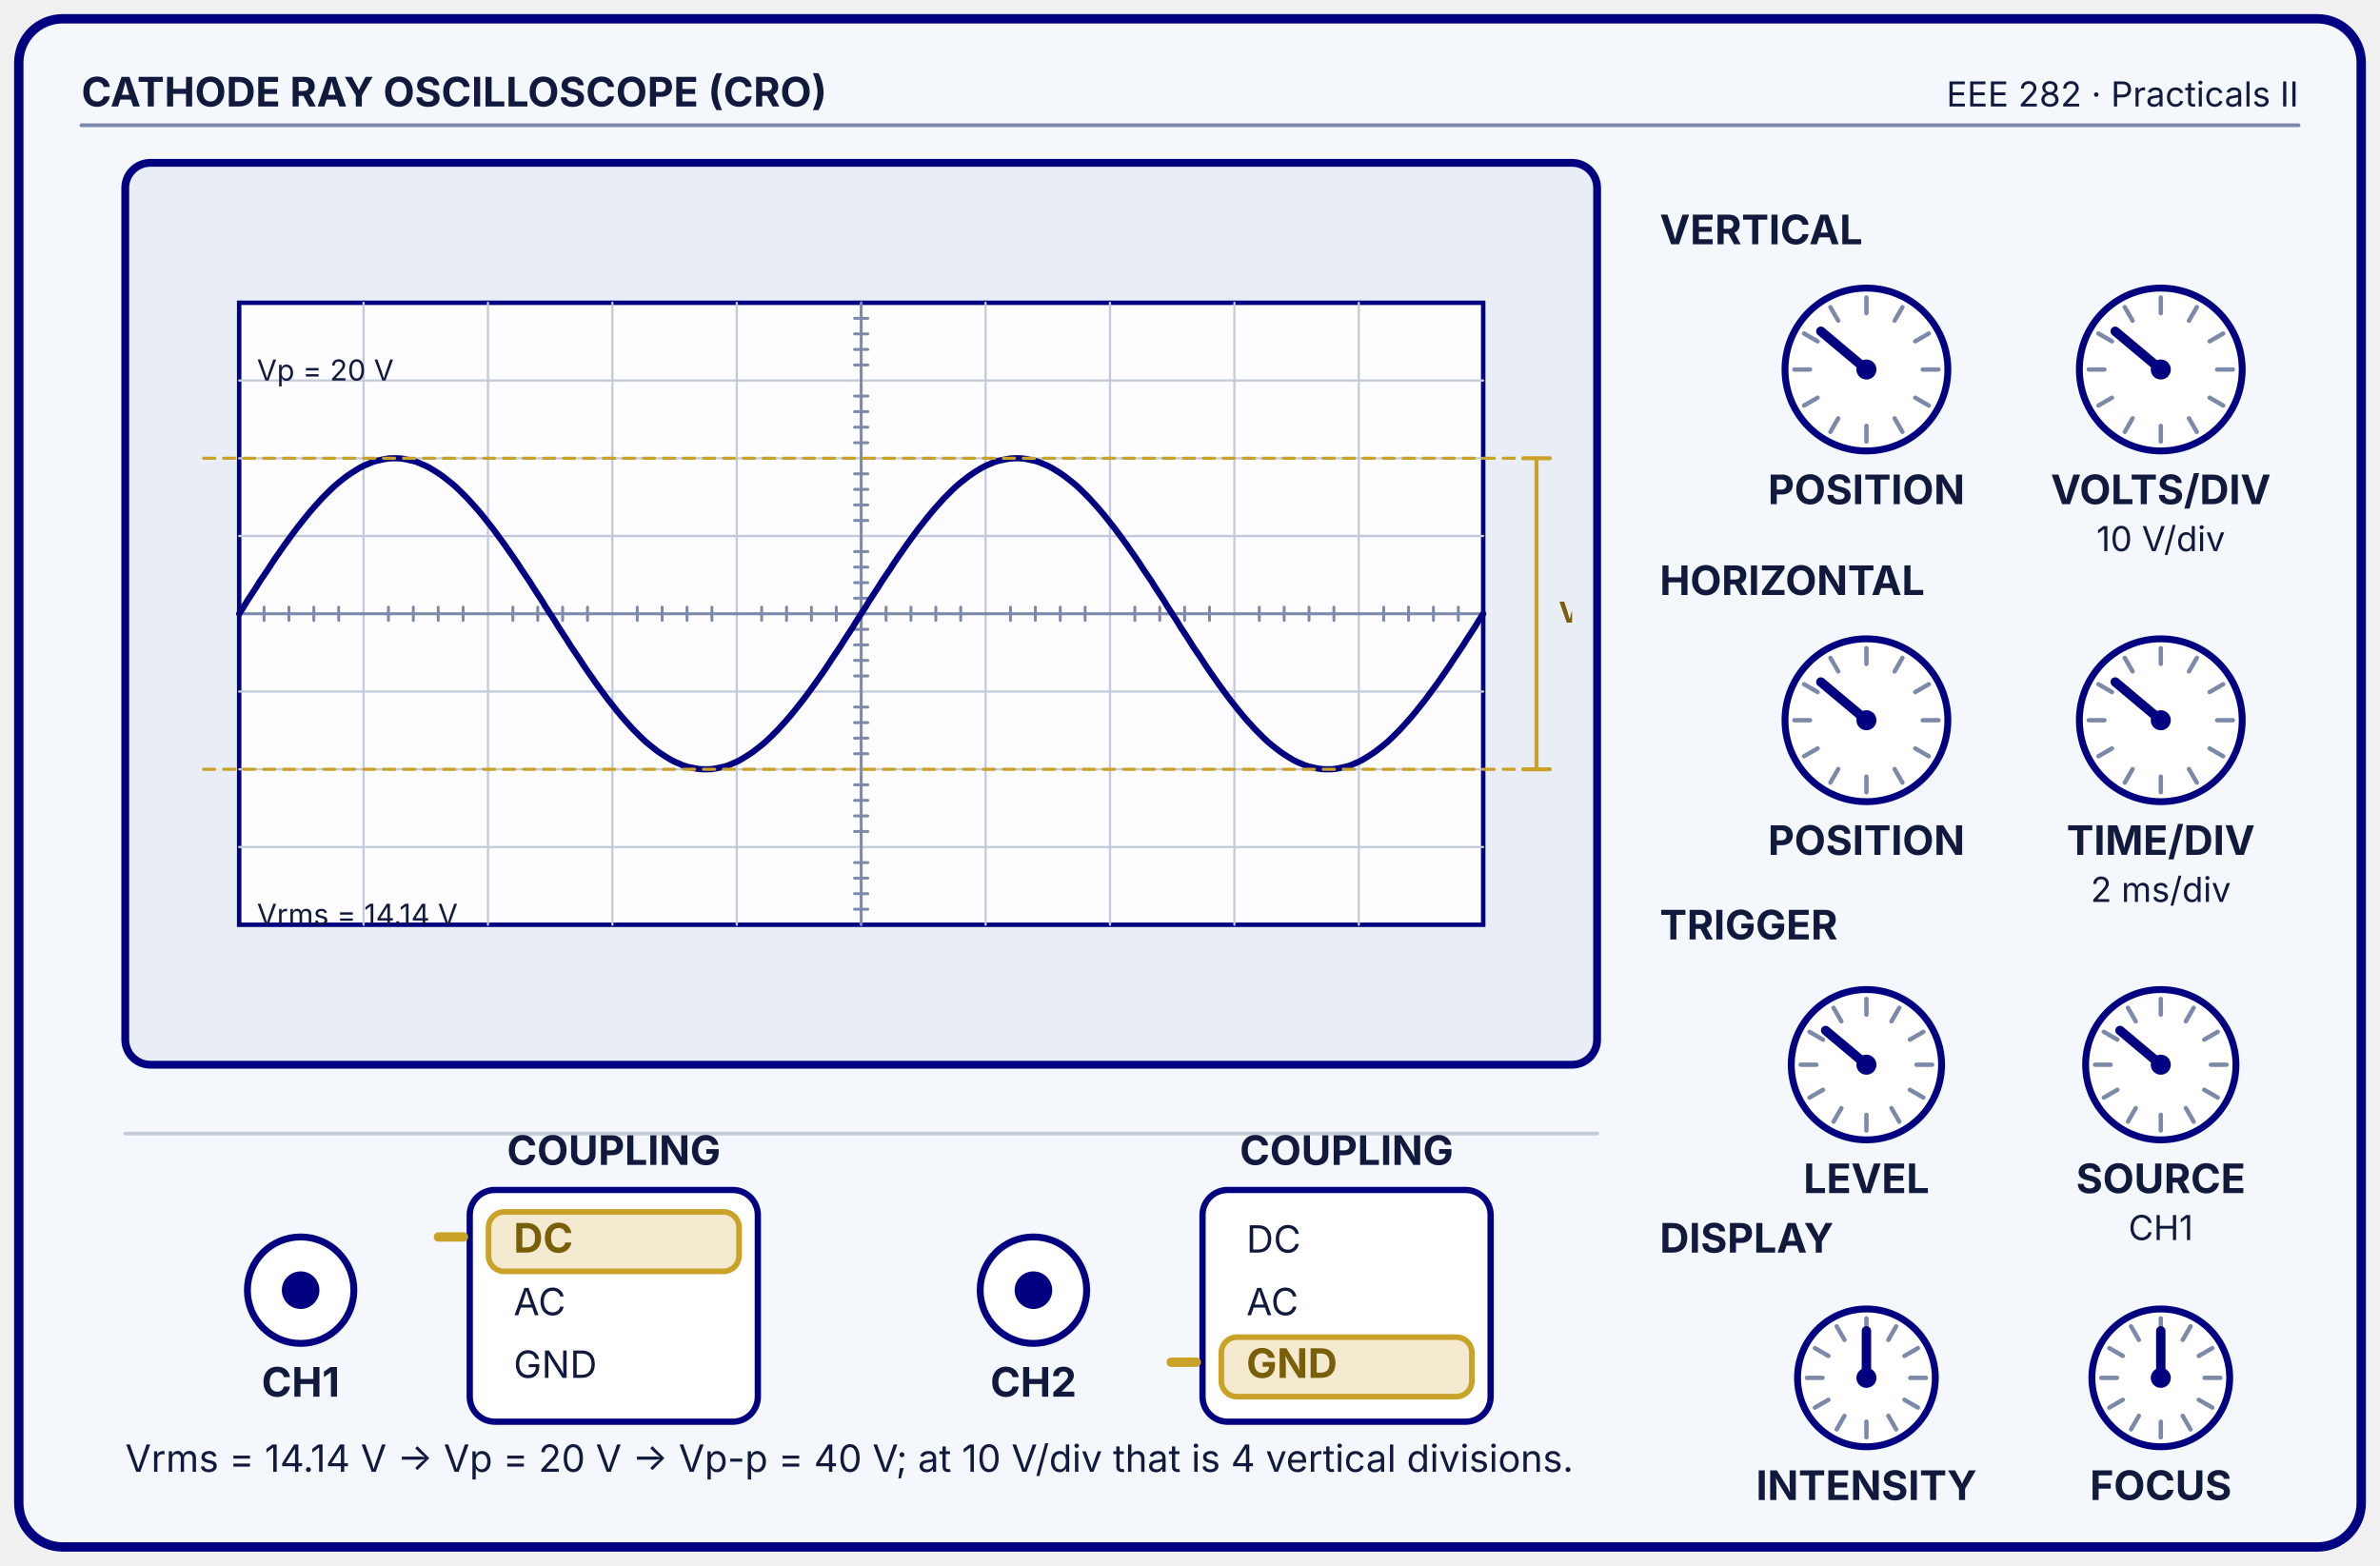
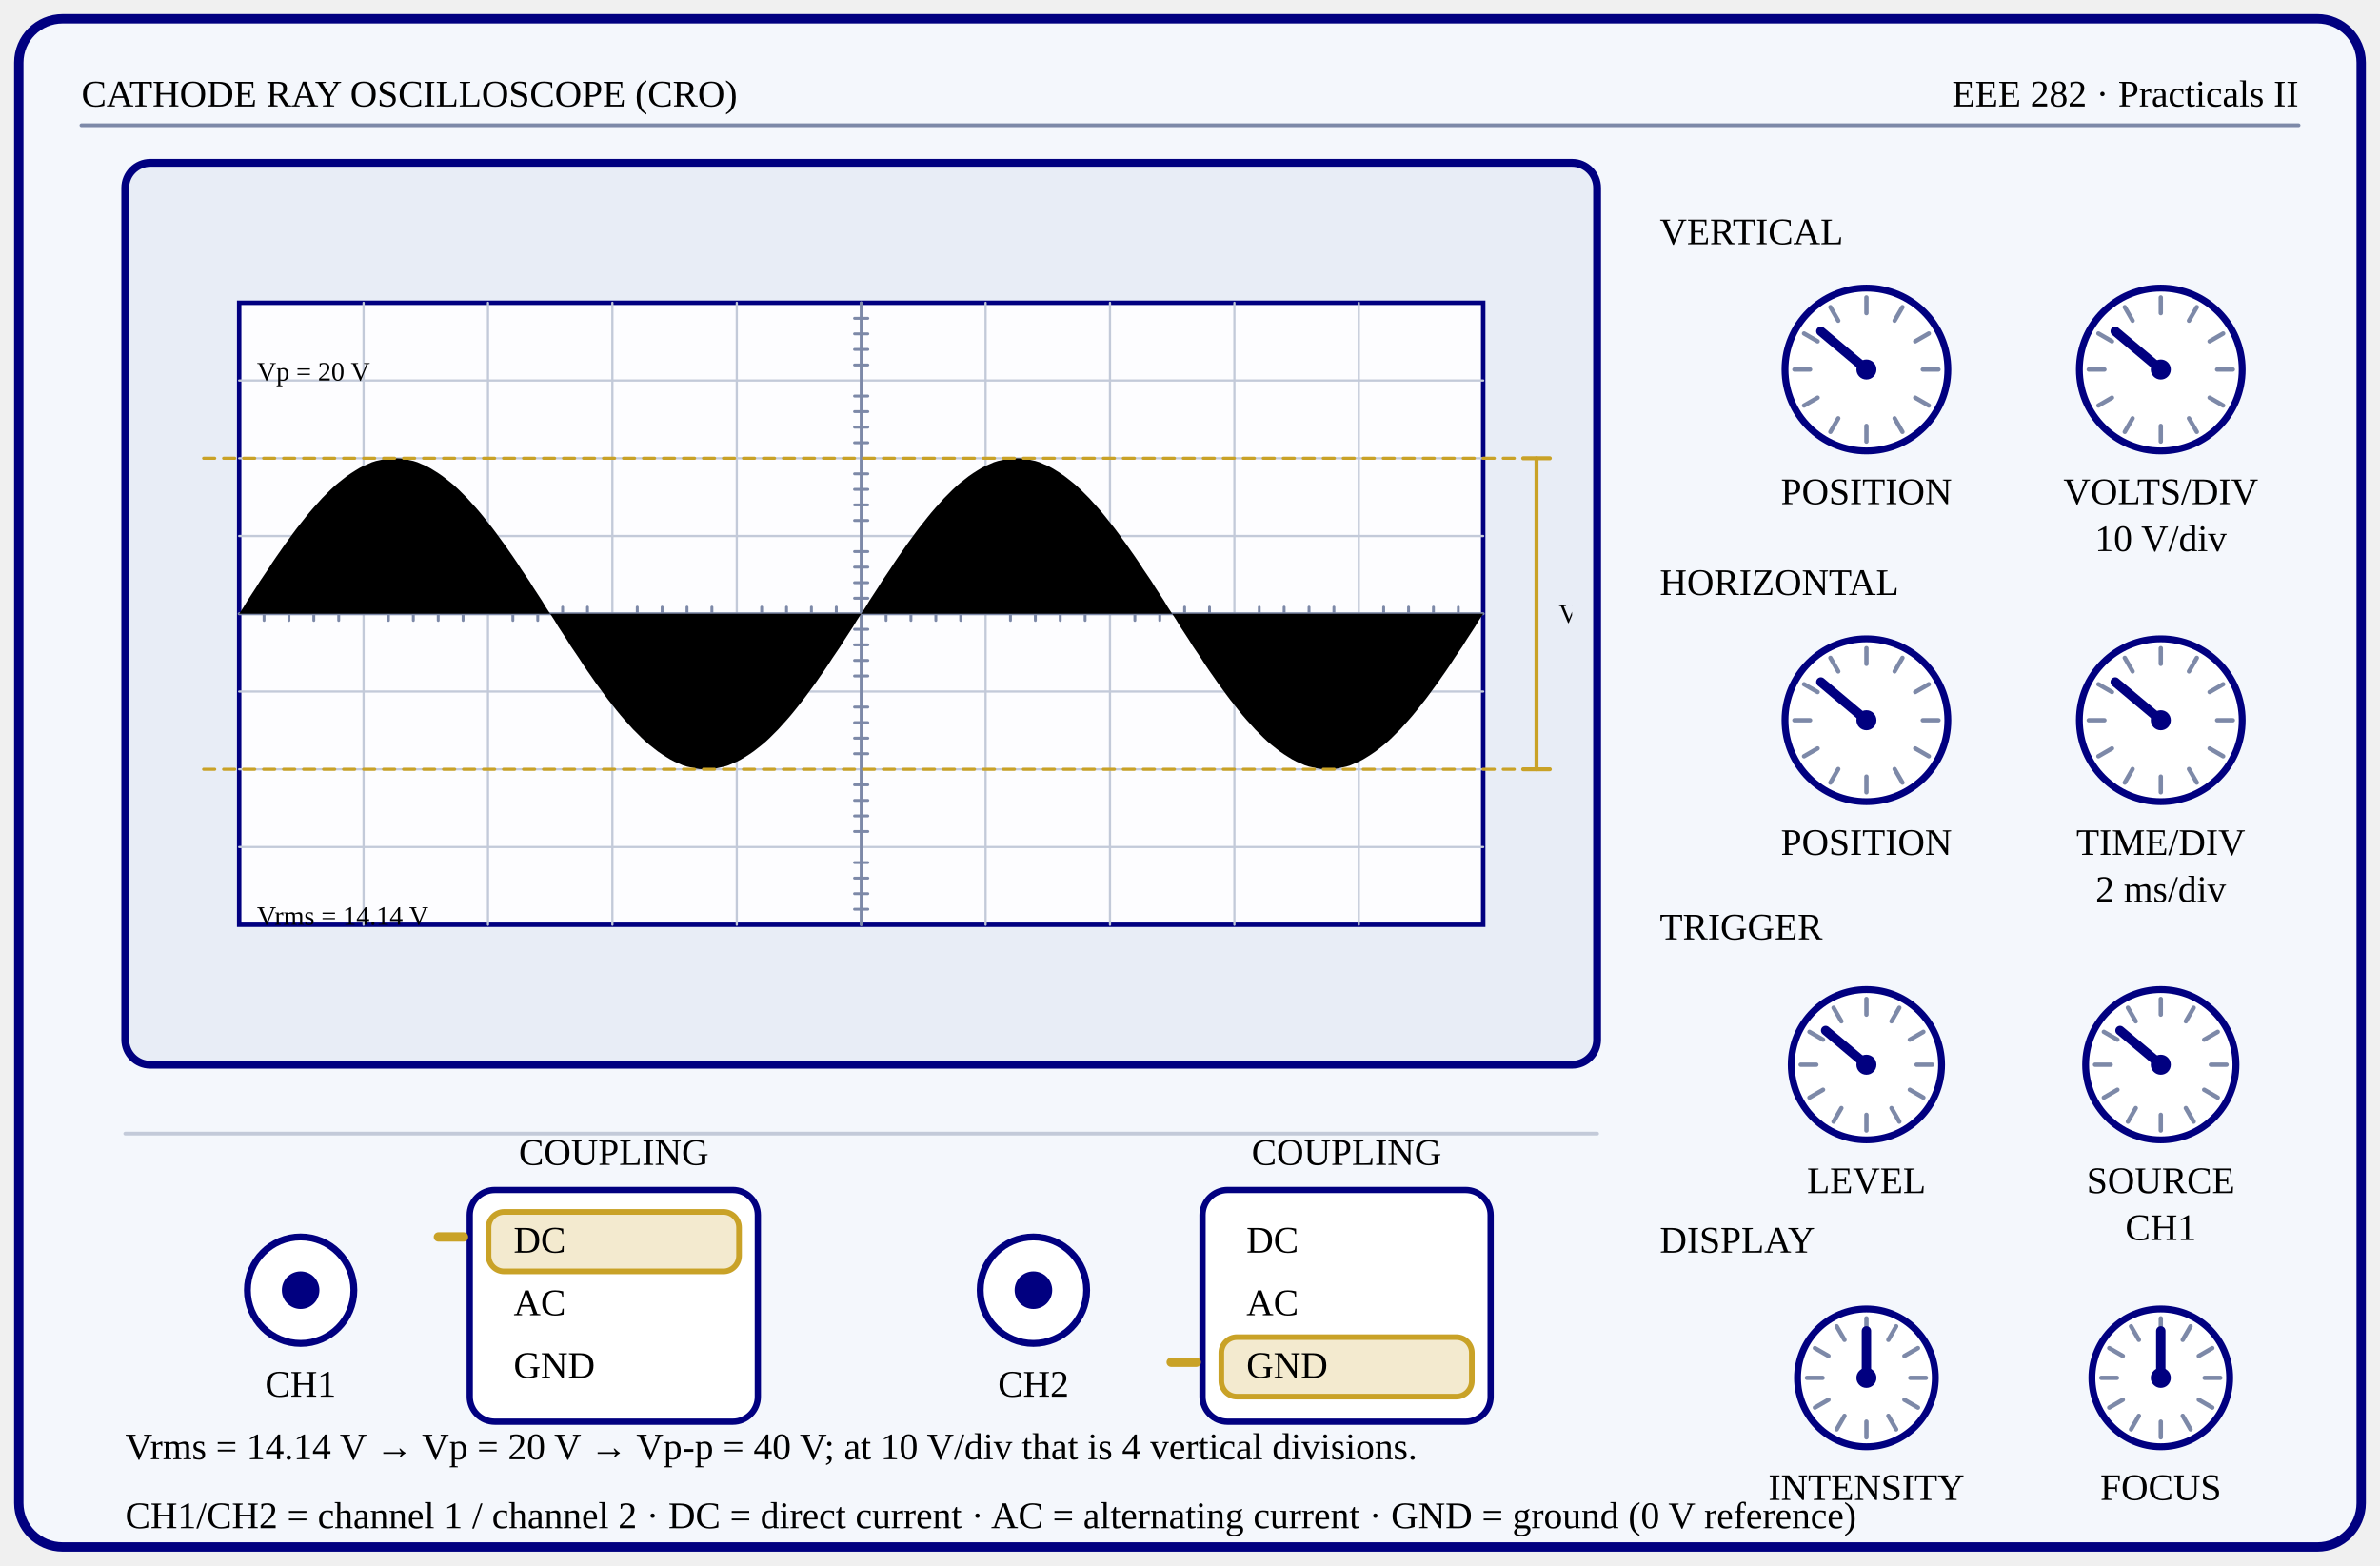
- <svg xmlns="http://www.w3.org/2000/svg" class="diagram-svg" width="760" height="500" viewBox="0 0 760 500" preserveAspectRatio="xMidYMid meet" role="img" aria-label="Full CRO: 14.14 Vrms gives a 4-division peak-to-peak trace at 10 V/div">
-   <style>
-  text{font-family:Inter,Arial,Helvetica,sans-serif;fill:#111a3d}
-  .gl{stroke:#c3cad9;stroke-width:1}.ax{stroke:#7d89a8;stroke-width:1.3}
-  .ac{fill:none;stroke:#B08A1B;stroke-width:2.2}
-  .t11{font-size:11px}.t12{font-size:12px}.t13{font-size:13px}.t15{font-size:15px}
-  .tb{font-size:13px;font-weight:700}.tg{font-size:13px;font-weight:700;fill:#7a5f0a}
-  .l{fill:none;stroke:#010080;stroke-width:2.4;stroke-linecap:round;stroke-linejoin:round}
-  .w{fill:none;stroke:#010080;stroke-width:2.8;stroke-linejoin:round;stroke-linecap:round}
-  .w2{fill:none;stroke:#a52a2a;stroke-width:2.6;stroke-linejoin:round;stroke-linecap:round}
-  .dm{fill:none;stroke:#010080;stroke-width:1.5;stroke-dasharray:5 4}
-  .dg{fill:none;stroke:#1e7a45;stroke-width:1.5;stroke-dasharray:6 4}
- </style>
+ <svg xmlns="http://www.w3.org/2000/svg" class="diagram-svg" viewBox="0 0 760 500" preserveAspectRatio="xMidYMid meet" role="img">
  <rect x="6" y="6" width="748" height="488" rx="14" fill="#f4f7fc" stroke="#010080" stroke-width="3" />
  <text class="tb" x="26" y="34">CATHODE RAY OSCILLOSCOPE (CRO)</text>
  <text class="t11" x="734" y="34" text-anchor="end">EEE 282 · Practicals II</text>
  <line x1="26" y1="40" x2="734" y2="40" stroke="#7d89a8" stroke-width="1.2" stroke-linecap="round" />
  <rect x="40" y="52" width="470" height="288" rx="8" fill="#e8edf6" stroke="#010080" stroke-width="2.5" />
  <svg x="48" y="60" width="454" height="272" viewBox="0 0 640 320" preserveAspectRatio="xMidYMid meet">
    <rect x="40" y="20" width="560" height="280" fill="#fdfdff" stroke="#010080" stroke-width="2" />
    <line x1="96" y1="20" x2="96" y2="300" stroke="#c3cad9" stroke-width="1" stroke-linecap="round" />
    <line x1="152" y1="20" x2="152" y2="300" stroke="#c3cad9" stroke-width="1" stroke-linecap="round" />
    <line x1="208" y1="20" x2="208" y2="300" stroke="#c3cad9" stroke-width="1" stroke-linecap="round" />
    <line x1="264" y1="20" x2="264" y2="300" stroke="#c3cad9" stroke-width="1" stroke-linecap="round" />
    <line x1="320" y1="20" x2="320" y2="300" stroke="#c3cad9" stroke-width="1" stroke-linecap="round" />
    <line x1="376" y1="20" x2="376" y2="300" stroke="#c3cad9" stroke-width="1" stroke-linecap="round" />
    <line x1="432" y1="20" x2="432" y2="300" stroke="#c3cad9" stroke-width="1" stroke-linecap="round" />
    <line x1="488" y1="20" x2="488" y2="300" stroke="#c3cad9" stroke-width="1" stroke-linecap="round" />
    <line x1="544" y1="20" x2="544" y2="300" stroke="#c3cad9" stroke-width="1" stroke-linecap="round" />
    <line x1="40" y1="55" x2="600" y2="55" stroke="#c3cad9" stroke-width="1" stroke-linecap="round" />
    <line x1="40" y1="90" x2="600" y2="90" stroke="#c3cad9" stroke-width="1" stroke-linecap="round" />
    <line x1="40" y1="125" x2="600" y2="125" stroke="#c3cad9" stroke-width="1" stroke-linecap="round" />
    <line x1="40" y1="160" x2="600" y2="160" stroke="#c3cad9" stroke-width="1" stroke-linecap="round" />
    <line x1="40" y1="195" x2="600" y2="195" stroke="#c3cad9" stroke-width="1" stroke-linecap="round" />
    <line x1="40" y1="230" x2="600" y2="230" stroke="#c3cad9" stroke-width="1" stroke-linecap="round" />
    <line x1="40" y1="265" x2="600" y2="265" stroke="#c3cad9" stroke-width="1" stroke-linecap="round" />
    <line x1="40" y1="160" x2="600" y2="160" stroke="#7d89a8" stroke-width="1.3" stroke-linecap="round" />
    <line x1="320" y1="20" x2="320" y2="300" stroke="#7d89a8" stroke-width="1.3" stroke-linecap="round" />
    <line x1="51.2" y1="157" x2="51.2" y2="163" stroke="#7d89a8" stroke-width="1.3" stroke-linecap="round" />
    <line x1="62.4" y1="157" x2="62.4" y2="163" stroke="#7d89a8" stroke-width="1.3" stroke-linecap="round" />
    <line x1="73.6" y1="157" x2="73.6" y2="163" stroke="#7d89a8" stroke-width="1.3" stroke-linecap="round" />
    <line x1="84.8" y1="157" x2="84.8" y2="163" stroke="#7d89a8" stroke-width="1.3" stroke-linecap="round" />
    <line x1="107.2" y1="157" x2="107.2" y2="163" stroke="#7d89a8" stroke-width="1.3" stroke-linecap="round" />
    <line x1="118.4" y1="157" x2="118.4" y2="163" stroke="#7d89a8" stroke-width="1.3" stroke-linecap="round" />
    <line x1="129.6" y1="157" x2="129.6" y2="163" stroke="#7d89a8" stroke-width="1.3" stroke-linecap="round" />
    <line x1="140.8" y1="157" x2="140.8" y2="163" stroke="#7d89a8" stroke-width="1.3" stroke-linecap="round" />
    <line x1="163.2" y1="157" x2="163.2" y2="163" stroke="#7d89a8" stroke-width="1.3" stroke-linecap="round" />
    <line x1="174.4" y1="157" x2="174.4" y2="163" stroke="#7d89a8" stroke-width="1.3" stroke-linecap="round" />
    <line x1="185.6" y1="157" x2="185.6" y2="163" stroke="#7d89a8" stroke-width="1.3" stroke-linecap="round" />
    <line x1="196.8" y1="157" x2="196.8" y2="163" stroke="#7d89a8" stroke-width="1.3" stroke-linecap="round" />
    <line x1="219.2" y1="157" x2="219.2" y2="163" stroke="#7d89a8" stroke-width="1.3" stroke-linecap="round" />
    <line x1="230.4" y1="157" x2="230.4" y2="163" stroke="#7d89a8" stroke-width="1.3" stroke-linecap="round" />
    <line x1="241.6" y1="157" x2="241.6" y2="163" stroke="#7d89a8" stroke-width="1.3" stroke-linecap="round" />
    <line x1="252.8" y1="157" x2="252.8" y2="163" stroke="#7d89a8" stroke-width="1.3" stroke-linecap="round" />
    <line x1="275.2" y1="157" x2="275.2" y2="163" stroke="#7d89a8" stroke-width="1.3" stroke-linecap="round" />
    <line x1="286.4" y1="157" x2="286.4" y2="163" stroke="#7d89a8" stroke-width="1.3" stroke-linecap="round" />
    <line x1="297.6" y1="157" x2="297.6" y2="163" stroke="#7d89a8" stroke-width="1.3" stroke-linecap="round" />
    <line x1="308.8" y1="157" x2="308.8" y2="163" stroke="#7d89a8" stroke-width="1.3" stroke-linecap="round" />
    <line x1="331.2" y1="157" x2="331.2" y2="163" stroke="#7d89a8" stroke-width="1.3" stroke-linecap="round" />
    <line x1="342.4" y1="157" x2="342.4" y2="163" stroke="#7d89a8" stroke-width="1.3" stroke-linecap="round" />
    <line x1="353.6" y1="157" x2="353.6" y2="163" stroke="#7d89a8" stroke-width="1.3" stroke-linecap="round" />
    <line x1="364.8" y1="157" x2="364.8" y2="163" stroke="#7d89a8" stroke-width="1.3" stroke-linecap="round" />
    <line x1="387.2" y1="157" x2="387.2" y2="163" stroke="#7d89a8" stroke-width="1.3" stroke-linecap="round" />
    <line x1="398.4" y1="157" x2="398.4" y2="163" stroke="#7d89a8" stroke-width="1.3" stroke-linecap="round" />
    <line x1="409.6" y1="157" x2="409.6" y2="163" stroke="#7d89a8" stroke-width="1.3" stroke-linecap="round" />
    <line x1="420.8" y1="157" x2="420.8" y2="163" stroke="#7d89a8" stroke-width="1.3" stroke-linecap="round" />
    <line x1="443.2" y1="157" x2="443.2" y2="163" stroke="#7d89a8" stroke-width="1.3" stroke-linecap="round" />
    <line x1="454.4" y1="157" x2="454.4" y2="163" stroke="#7d89a8" stroke-width="1.3" stroke-linecap="round" />
    <line x1="465.6" y1="157" x2="465.6" y2="163" stroke="#7d89a8" stroke-width="1.3" stroke-linecap="round" />
    <line x1="476.8" y1="157" x2="476.8" y2="163" stroke="#7d89a8" stroke-width="1.3" stroke-linecap="round" />
    <line x1="499.2" y1="157" x2="499.2" y2="163" stroke="#7d89a8" stroke-width="1.3" stroke-linecap="round" />
    <line x1="510.4" y1="157" x2="510.4" y2="163" stroke="#7d89a8" stroke-width="1.3" stroke-linecap="round" />
    <line x1="521.6" y1="157" x2="521.6" y2="163" stroke="#7d89a8" stroke-width="1.3" stroke-linecap="round" />
    <line x1="532.8" y1="157" x2="532.8" y2="163" stroke="#7d89a8" stroke-width="1.3" stroke-linecap="round" />
    <line x1="555.2" y1="157" x2="555.2" y2="163" stroke="#7d89a8" stroke-width="1.3" stroke-linecap="round" />
    <line x1="566.4" y1="157" x2="566.4" y2="163" stroke="#7d89a8" stroke-width="1.3" stroke-linecap="round" />
    <line x1="577.6" y1="157" x2="577.6" y2="163" stroke="#7d89a8" stroke-width="1.3" stroke-linecap="round" />
    <line x1="588.8" y1="157" x2="588.8" y2="163" stroke="#7d89a8" stroke-width="1.3" stroke-linecap="round" />
    <line x1="317" y1="27" x2="323" y2="27" stroke="#7d89a8" stroke-width="1.3" stroke-linecap="round" />
    <line x1="317" y1="34" x2="323" y2="34" stroke="#7d89a8" stroke-width="1.3" stroke-linecap="round" />
    <line x1="317" y1="41" x2="323" y2="41" stroke="#7d89a8" stroke-width="1.3" stroke-linecap="round" />
    <line x1="317" y1="48" x2="323" y2="48" stroke="#7d89a8" stroke-width="1.3" stroke-linecap="round" />
    <line x1="317" y1="62" x2="323" y2="62" stroke="#7d89a8" stroke-width="1.3" stroke-linecap="round" />
    <line x1="317" y1="69" x2="323" y2="69" stroke="#7d89a8" stroke-width="1.3" stroke-linecap="round" />
    <line x1="317" y1="76" x2="323" y2="76" stroke="#7d89a8" stroke-width="1.3" stroke-linecap="round" />
    <line x1="317" y1="83" x2="323" y2="83" stroke="#7d89a8" stroke-width="1.3" stroke-linecap="round" />
    <line x1="317" y1="97" x2="323" y2="97" stroke="#7d89a8" stroke-width="1.3" stroke-linecap="round" />
    <line x1="317" y1="104" x2="323" y2="104" stroke="#7d89a8" stroke-width="1.3" stroke-linecap="round" />
    <line x1="317" y1="111" x2="323" y2="111" stroke="#7d89a8" stroke-width="1.3" stroke-linecap="round" />
    <line x1="317" y1="118" x2="323" y2="118" stroke="#7d89a8" stroke-width="1.3" stroke-linecap="round" />
    <line x1="317" y1="132" x2="323" y2="132" stroke="#7d89a8" stroke-width="1.3" stroke-linecap="round" />
    <line x1="317" y1="139" x2="323" y2="139" stroke="#7d89a8" stroke-width="1.3" stroke-linecap="round" />
    <line x1="317" y1="146" x2="323" y2="146" stroke="#7d89a8" stroke-width="1.3" stroke-linecap="round" />
    <line x1="317" y1="153" x2="323" y2="153" stroke="#7d89a8" stroke-width="1.3" stroke-linecap="round" />
    <line x1="317" y1="167" x2="323" y2="167" stroke="#7d89a8" stroke-width="1.3" stroke-linecap="round" />
    <line x1="317" y1="174" x2="323" y2="174" stroke="#7d89a8" stroke-width="1.3" stroke-linecap="round" />
    <line x1="317" y1="181" x2="323" y2="181" stroke="#7d89a8" stroke-width="1.3" stroke-linecap="round" />
    <line x1="317" y1="188" x2="323" y2="188" stroke="#7d89a8" stroke-width="1.3" stroke-linecap="round" />
    <line x1="317" y1="202" x2="323" y2="202" stroke="#7d89a8" stroke-width="1.3" stroke-linecap="round" />
    <line x1="317" y1="209" x2="323" y2="209" stroke="#7d89a8" stroke-width="1.3" stroke-linecap="round" />
    <line x1="317" y1="216" x2="323" y2="216" stroke="#7d89a8" stroke-width="1.3" stroke-linecap="round" />
    <line x1="317" y1="223" x2="323" y2="223" stroke="#7d89a8" stroke-width="1.3" stroke-linecap="round" />
    <line x1="317" y1="237" x2="323" y2="237" stroke="#7d89a8" stroke-width="1.3" stroke-linecap="round" />
    <line x1="317" y1="244" x2="323" y2="244" stroke="#7d89a8" stroke-width="1.3" stroke-linecap="round" />
    <line x1="317" y1="251" x2="323" y2="251" stroke="#7d89a8" stroke-width="1.3" stroke-linecap="round" />
    <line x1="317" y1="258" x2="323" y2="258" stroke="#7d89a8" stroke-width="1.3" stroke-linecap="round" />
    <line x1="317" y1="272" x2="323" y2="272" stroke="#7d89a8" stroke-width="1.3" stroke-linecap="round" />
    <line x1="317" y1="279" x2="323" y2="279" stroke="#7d89a8" stroke-width="1.3" stroke-linecap="round" />
    <line x1="317" y1="286" x2="323" y2="286" stroke="#7d89a8" stroke-width="1.3" stroke-linecap="round" />
    <line x1="317" y1="293" x2="323" y2="293" stroke="#7d89a8" stroke-width="1.3" stroke-linecap="round" />
    <path class="w" d="M40.0 160.0 L41.9 157.1 L43.7 154.1 L45.6 151.2 L47.5 148.3 L49.3 145.4 L51.2 142.6 L53.1 139.8 L54.9 137.0 L56.8 134.2 L58.7 131.5 L60.5 128.9 L62.4 126.3 L64.3 123.7 L66.1 121.3 L68.0 118.9 L69.9 116.5 L71.7 114.3 L73.6 112.1 L75.5 110.0 L77.3 108.0 L79.2 106.1 L81.1 104.2 L82.9 102.5 L84.8 100.9 L86.7 99.4 L88.5 98.0 L90.4 96.7 L92.3 95.5 L94.1 94.4 L96.0 93.4 L97.9 92.6 L99.7 91.8 L101.6 91.2 L103.5 90.8 L105.3 90.4 L107.2 90.1 L109.1 90.0 L110.9 90.0 L112.8 90.1 L114.7 90.4 L116.5 90.8 L118.4 91.2 L120.3 91.8 L122.1 92.6 L124.0 93.4 L125.9 94.4 L127.7 95.5 L129.6 96.7 L131.5 98.0 L133.3 99.4 L135.2 100.9 L137.1 102.5 L138.9 104.2 L140.8 106.1 L142.7 108.0 L144.5 110.0 L146.4 112.1 L148.3 114.3 L150.1 116.5 L152.0 118.9 L153.9 121.3 L155.7 123.7 L157.6 126.3 L159.5 128.9 L161.3 131.5 L163.2 134.2 L165.1 137.0 L166.9 139.8 L168.8 142.6 L170.7 145.4 L172.5 148.3 L174.4 151.2 L176.3 154.1 L178.1 157.1 L180.0 160.0 L181.9 162.9 L183.7 165.9 L185.6 168.8 L187.5 171.7 L189.3 174.6 L191.2 177.4 L193.1 180.2 L194.9 183.0 L196.8 185.8 L198.7 188.5 L200.5 191.1 L202.4 193.7 L204.3 196.3 L206.1 198.7 L208.0 201.1 L209.9 203.5 L211.7 205.7 L213.6 207.9 L215.5 210.0 L217.3 212.0 L219.2 213.9 L221.1 215.8 L222.9 217.5 L224.8 219.1 L226.7 220.6 L228.5 222.0 L230.4 223.3 L232.3 224.5 L234.1 225.6 L236.0 226.6 L237.9 227.4 L239.7 228.2 L241.6 228.8 L243.5 229.2 L245.3 229.6 L247.2 229.9 L249.1 230.0 L250.9 230.0 L252.8 229.9 L254.7 229.6 L256.5 229.2 L258.4 228.8 L260.3 228.2 L262.1 227.4 L264.0 226.6 L265.9 225.6 L267.7 224.5 L269.6 223.3 L271.5 222.0 L273.3 220.6 L275.2 219.1 L277.1 217.5 L278.9 215.8 L280.8 213.9 L282.7 212.0 L284.5 210.0 L286.4 207.9 L288.3 205.7 L290.1 203.5 L292.0 201.1 L293.9 198.7 L295.7 196.3 L297.6 193.7 L299.5 191.1 L301.3 188.5 L303.2 185.8 L305.1 183.0 L306.9 180.2 L308.8 177.4 L310.7 174.6 L312.5 171.7 L314.4 168.8 L316.3 165.9 L318.1 162.9 L320.0 160.0 L321.9 157.1 L323.7 154.1 L325.6 151.2 L327.5 148.3 L329.3 145.4 L331.2 142.6 L333.1 139.8 L334.9 137.0 L336.8 134.2 L338.7 131.5 L340.5 128.9 L342.4 126.3 L344.3 123.7 L346.1 121.3 L348.0 118.9 L349.9 116.5 L351.7 114.3 L353.6 112.1 L355.5 110.0 L357.3 108.0 L359.2 106.1 L361.1 104.2 L362.9 102.5 L364.8 100.9 L366.7 99.4 L368.5 98.0 L370.4 96.7 L372.3 95.5 L374.1 94.4 L376.0 93.4 L377.9 92.6 L379.7 91.8 L381.6 91.2 L383.5 90.8 L385.3 90.4 L387.2 90.1 L389.1 90.0 L390.9 90.0 L392.8 90.1 L394.7 90.4 L396.5 90.8 L398.4 91.2 L400.3 91.8 L402.1 92.6 L404.0 93.4 L405.9 94.4 L407.7 95.5 L409.6 96.7 L411.5 98.0 L413.3 99.4 L415.2 100.9 L417.1 102.5 L418.9 104.2 L420.8 106.1 L422.7 108.0 L424.5 110.0 L426.4 112.1 L428.3 114.3 L430.1 116.5 L432.0 118.9 L433.9 121.3 L435.7 123.7 L437.6 126.3 L439.5 128.9 L441.3 131.5 L443.2 134.2 L445.1 137.0 L446.9 139.8 L448.8 142.6 L450.7 145.4 L452.5 148.3 L454.4 151.2 L456.3 154.1 L458.1 157.1 L460.0 160.0 L461.9 162.9 L463.7 165.9 L465.6 168.8 L467.5 171.7 L469.3 174.6 L471.2 177.4 L473.1 180.2 L474.9 183.0 L476.8 185.8 L478.7 188.5 L480.5 191.1 L482.4 193.7 L484.3 196.3 L486.1 198.7 L488.0 201.1 L489.9 203.5 L491.7 205.7 L493.6 207.9 L495.5 210.0 L497.3 212.0 L499.2 213.9 L501.1 215.8 L502.9 217.5 L504.8 219.1 L506.7 220.6 L508.5 222.0 L510.4 223.3 L512.3 224.5 L514.1 225.6 L516.0 226.6 L517.9 227.4 L519.7 228.2 L521.6 228.8 L523.5 229.2 L525.3 229.6 L527.2 229.9 L529.1 230.0 L530.9 230.0 L532.8 229.9 L534.7 229.6 L536.5 229.2 L538.4 228.8 L540.3 228.2 L542.1 227.4 L544.0 226.6 L545.9 225.6 L547.7 224.5 L549.6 223.3 L551.5 222.0 L553.3 220.6 L555.2 219.1 L557.1 217.5 L558.9 215.8 L560.8 213.9 L562.7 212.0 L564.5 210.0 L566.4 207.9 L568.3 205.7 L570.1 203.5 L572.0 201.1 L573.9 198.7 L575.7 196.3 L577.6 193.7 L579.5 191.1 L581.3 188.5 L583.2 185.8 L585.1 183.0 L586.9 180.2 L588.8 177.4 L590.7 174.6 L592.5 171.7 L594.4 168.8 L596.3 165.9 L598.1 162.9 L600.0 160.0" />
    <line x1="24" y1="90" x2="616" y2="90" stroke="#C9A227" stroke-width="1.4" stroke-linecap="round" stroke-dasharray="5 4" />
    <line x1="24" y1="230" x2="616" y2="230" stroke="#C9A227" stroke-width="1.4" stroke-linecap="round" stroke-dasharray="5 4" />
    <line x1="624" y1="90" x2="624" y2="230" stroke="#C9A227" stroke-width="1.8" stroke-linecap="round" />
    <line x1="618" y1="90" x2="630" y2="90" stroke="#C9A227" stroke-width="1.8" stroke-linecap="round" />
    <line x1="618" y1="230" x2="630" y2="230" stroke="#C9A227" stroke-width="1.8" stroke-linecap="round" />
    <text class="tg" x="634" y="164">Vp-p = 4 div</text>
    <text class="t13" x="48" y="55">Vp = 20 V</text>
    <text class="t13" x="48" y="300">Vrms = 14.14 V</text>
  </svg>
  <text class="tb" x="530" y="78">VERTICAL</text>
  <circle cx="596" cy="118" r="26" fill="#ffffff" stroke="#010080" stroke-width="2.2" />
  <line x1="580.412" y1="109" x2="576.081" y2="106.5" stroke="#7d89a8" stroke-width="1.4" stroke-linecap="round" />
  <line x1="587" y1="102.412" x2="584.5" y2="98.081" stroke="#7d89a8" stroke-width="1.4" stroke-linecap="round" />
  <line x1="596" y1="100" x2="596" y2="95" stroke="#7d89a8" stroke-width="1.4" stroke-linecap="round" />
  <line x1="605" y1="102.412" x2="607.5" y2="98.081" stroke="#7d89a8" stroke-width="1.4" stroke-linecap="round" />
  <line x1="611.588" y1="109" x2="615.919" y2="106.5" stroke="#7d89a8" stroke-width="1.4" stroke-linecap="round" />
  <line x1="614" y1="118" x2="619" y2="118" stroke="#7d89a8" stroke-width="1.4" stroke-linecap="round" />
  <line x1="611.588" y1="127" x2="615.919" y2="129.5" stroke="#7d89a8" stroke-width="1.4" stroke-linecap="round" />
  <line x1="605" y1="133.588" x2="607.5" y2="137.919" stroke="#7d89a8" stroke-width="1.4" stroke-linecap="round" />
  <line x1="596" y1="136" x2="596" y2="141" stroke="#7d89a8" stroke-width="1.4" stroke-linecap="round" />
  <line x1="587" y1="133.588" x2="584.5" y2="137.919" stroke="#7d89a8" stroke-width="1.4" stroke-linecap="round" />
  <line x1="580.412" y1="127" x2="576.081" y2="129.5" stroke="#7d89a8" stroke-width="1.4" stroke-linecap="round" />
  <line x1="578" y1="118" x2="573" y2="118" stroke="#7d89a8" stroke-width="1.4" stroke-linecap="round" />
  <line x1="596" y1="118" x2="581.445" y2="105.787" stroke="#010080" stroke-width="3" stroke-linecap="round" />
  <circle cx="596" cy="118" r="3.2" fill="#010080" />
  <text class="tb" x="596" y="161" text-anchor="middle">POSITION</text>
  <circle cx="690" cy="118" r="26" fill="#ffffff" stroke="#010080" stroke-width="2.2" />
  <line x1="674.412" y1="109" x2="670.081" y2="106.5" stroke="#7d89a8" stroke-width="1.4" stroke-linecap="round" />
  <line x1="681" y1="102.412" x2="678.5" y2="98.081" stroke="#7d89a8" stroke-width="1.4" stroke-linecap="round" />
  <line x1="690" y1="100" x2="690" y2="95" stroke="#7d89a8" stroke-width="1.4" stroke-linecap="round" />
  <line x1="699" y1="102.412" x2="701.5" y2="98.081" stroke="#7d89a8" stroke-width="1.4" stroke-linecap="round" />
  <line x1="705.588" y1="109" x2="709.919" y2="106.5" stroke="#7d89a8" stroke-width="1.4" stroke-linecap="round" />
  <line x1="708" y1="118" x2="713" y2="118" stroke="#7d89a8" stroke-width="1.4" stroke-linecap="round" />
  <line x1="705.588" y1="127" x2="709.919" y2="129.5" stroke="#7d89a8" stroke-width="1.4" stroke-linecap="round" />
  <line x1="699" y1="133.588" x2="701.5" y2="137.919" stroke="#7d89a8" stroke-width="1.4" stroke-linecap="round" />
  <line x1="690" y1="136" x2="690" y2="141" stroke="#7d89a8" stroke-width="1.4" stroke-linecap="round" />
  <line x1="681" y1="133.588" x2="678.5" y2="137.919" stroke="#7d89a8" stroke-width="1.4" stroke-linecap="round" />
  <line x1="674.412" y1="127" x2="670.081" y2="129.5" stroke="#7d89a8" stroke-width="1.4" stroke-linecap="round" />
  <line x1="672" y1="118" x2="667" y2="118" stroke="#7d89a8" stroke-width="1.4" stroke-linecap="round" />
  <line x1="690" y1="118" x2="675.445" y2="105.787" stroke="#010080" stroke-width="3" stroke-linecap="round" />
  <circle cx="690" cy="118" r="3.2" fill="#010080" />
  <text class="tb" x="690" y="161" text-anchor="middle">VOLTS/DIV</text>
  <text class="t11" x="690" y="176" text-anchor="middle">10 V/div</text>
  <text class="tb" x="530" y="190">HORIZONTAL</text>
  <circle cx="596" cy="230" r="26" fill="#ffffff" stroke="#010080" stroke-width="2.2" />
  <line x1="580.412" y1="221" x2="576.081" y2="218.5" stroke="#7d89a8" stroke-width="1.4" stroke-linecap="round" />
  <line x1="587" y1="214.412" x2="584.5" y2="210.081" stroke="#7d89a8" stroke-width="1.4" stroke-linecap="round" />
  <line x1="596" y1="212" x2="596" y2="207" stroke="#7d89a8" stroke-width="1.4" stroke-linecap="round" />
  <line x1="605" y1="214.412" x2="607.5" y2="210.081" stroke="#7d89a8" stroke-width="1.4" stroke-linecap="round" />
  <line x1="611.588" y1="221" x2="615.919" y2="218.5" stroke="#7d89a8" stroke-width="1.4" stroke-linecap="round" />
  <line x1="614" y1="230" x2="619" y2="230" stroke="#7d89a8" stroke-width="1.4" stroke-linecap="round" />
  <line x1="611.588" y1="239" x2="615.919" y2="241.5" stroke="#7d89a8" stroke-width="1.4" stroke-linecap="round" />
  <line x1="605" y1="245.588" x2="607.5" y2="249.919" stroke="#7d89a8" stroke-width="1.4" stroke-linecap="round" />
  <line x1="596" y1="248" x2="596" y2="253" stroke="#7d89a8" stroke-width="1.4" stroke-linecap="round" />
  <line x1="587" y1="245.588" x2="584.5" y2="249.919" stroke="#7d89a8" stroke-width="1.4" stroke-linecap="round" />
  <line x1="580.412" y1="239" x2="576.081" y2="241.5" stroke="#7d89a8" stroke-width="1.4" stroke-linecap="round" />
  <line x1="578" y1="230" x2="573" y2="230" stroke="#7d89a8" stroke-width="1.4" stroke-linecap="round" />
  <line x1="596" y1="230" x2="581.445" y2="217.787" stroke="#010080" stroke-width="3" stroke-linecap="round" />
  <circle cx="596" cy="230" r="3.2" fill="#010080" />
  <text class="tb" x="596" y="273" text-anchor="middle">POSITION</text>
  <circle cx="690" cy="230" r="26" fill="#ffffff" stroke="#010080" stroke-width="2.2" />
  <line x1="674.412" y1="221" x2="670.081" y2="218.5" stroke="#7d89a8" stroke-width="1.4" stroke-linecap="round" />
  <line x1="681" y1="214.412" x2="678.5" y2="210.081" stroke="#7d89a8" stroke-width="1.4" stroke-linecap="round" />
  <line x1="690" y1="212" x2="690" y2="207" stroke="#7d89a8" stroke-width="1.4" stroke-linecap="round" />
  <line x1="699" y1="214.412" x2="701.5" y2="210.081" stroke="#7d89a8" stroke-width="1.4" stroke-linecap="round" />
  <line x1="705.588" y1="221" x2="709.919" y2="218.5" stroke="#7d89a8" stroke-width="1.4" stroke-linecap="round" />
  <line x1="708" y1="230" x2="713" y2="230" stroke="#7d89a8" stroke-width="1.4" stroke-linecap="round" />
  <line x1="705.588" y1="239" x2="709.919" y2="241.5" stroke="#7d89a8" stroke-width="1.4" stroke-linecap="round" />
  <line x1="699" y1="245.588" x2="701.5" y2="249.919" stroke="#7d89a8" stroke-width="1.4" stroke-linecap="round" />
  <line x1="690" y1="248" x2="690" y2="253" stroke="#7d89a8" stroke-width="1.4" stroke-linecap="round" />
  <line x1="681" y1="245.588" x2="678.5" y2="249.919" stroke="#7d89a8" stroke-width="1.4" stroke-linecap="round" />
  <line x1="674.412" y1="239" x2="670.081" y2="241.5" stroke="#7d89a8" stroke-width="1.4" stroke-linecap="round" />
  <line x1="672" y1="230" x2="667" y2="230" stroke="#7d89a8" stroke-width="1.4" stroke-linecap="round" />
  <line x1="690" y1="230" x2="675.445" y2="217.787" stroke="#010080" stroke-width="3" stroke-linecap="round" />
  <circle cx="690" cy="230" r="3.2" fill="#010080" />
  <text class="tb" x="690" y="273" text-anchor="middle">TIME/DIV</text>
  <text class="t11" x="690" y="288" text-anchor="middle">2 ms/div</text>
  <text class="tb" x="530" y="300">TRIGGER</text>
  <circle cx="596" cy="340" r="24" fill="#ffffff" stroke="#010080" stroke-width="2.2" />
  <line x1="582.144" y1="332" x2="577.813" y2="329.5" stroke="#7d89a8" stroke-width="1.4" stroke-linecap="round" />
  <line x1="588" y1="326.144" x2="585.5" y2="321.813" stroke="#7d89a8" stroke-width="1.4" stroke-linecap="round" />
  <line x1="596" y1="324" x2="596" y2="319" stroke="#7d89a8" stroke-width="1.4" stroke-linecap="round" />
  <line x1="604" y1="326.144" x2="606.5" y2="321.813" stroke="#7d89a8" stroke-width="1.4" stroke-linecap="round" />
  <line x1="609.856" y1="332" x2="614.187" y2="329.5" stroke="#7d89a8" stroke-width="1.4" stroke-linecap="round" />
  <line x1="612" y1="340" x2="617" y2="340" stroke="#7d89a8" stroke-width="1.4" stroke-linecap="round" />
  <line x1="609.856" y1="348" x2="614.187" y2="350.5" stroke="#7d89a8" stroke-width="1.4" stroke-linecap="round" />
  <line x1="604" y1="353.856" x2="606.5" y2="358.187" stroke="#7d89a8" stroke-width="1.4" stroke-linecap="round" />
  <line x1="596" y1="356" x2="596" y2="361" stroke="#7d89a8" stroke-width="1.4" stroke-linecap="round" />
  <line x1="588" y1="353.856" x2="585.5" y2="358.187" stroke="#7d89a8" stroke-width="1.4" stroke-linecap="round" />
  <line x1="582.144" y1="348" x2="577.813" y2="350.5" stroke="#7d89a8" stroke-width="1.4" stroke-linecap="round" />
  <line x1="580" y1="340" x2="575" y2="340" stroke="#7d89a8" stroke-width="1.4" stroke-linecap="round" />
  <line x1="596" y1="340" x2="582.977" y2="329.073" stroke="#010080" stroke-width="3" stroke-linecap="round" />
  <circle cx="596" cy="340" r="3.2" fill="#010080" />
  <text class="tb" x="596" y="381" text-anchor="middle">LEVEL</text>
  <circle cx="690" cy="340" r="24" fill="#ffffff" stroke="#010080" stroke-width="2.2" />
  <line x1="676.144" y1="332" x2="671.813" y2="329.5" stroke="#7d89a8" stroke-width="1.4" stroke-linecap="round" />
  <line x1="682" y1="326.144" x2="679.5" y2="321.813" stroke="#7d89a8" stroke-width="1.4" stroke-linecap="round" />
  <line x1="690" y1="324" x2="690" y2="319" stroke="#7d89a8" stroke-width="1.4" stroke-linecap="round" />
  <line x1="698" y1="326.144" x2="700.5" y2="321.813" stroke="#7d89a8" stroke-width="1.4" stroke-linecap="round" />
  <line x1="703.856" y1="332" x2="708.187" y2="329.5" stroke="#7d89a8" stroke-width="1.4" stroke-linecap="round" />
  <line x1="706" y1="340" x2="711" y2="340" stroke="#7d89a8" stroke-width="1.4" stroke-linecap="round" />
  <line x1="703.856" y1="348" x2="708.187" y2="350.5" stroke="#7d89a8" stroke-width="1.4" stroke-linecap="round" />
  <line x1="698" y1="353.856" x2="700.5" y2="358.187" stroke="#7d89a8" stroke-width="1.4" stroke-linecap="round" />
  <line x1="690" y1="356" x2="690" y2="361" stroke="#7d89a8" stroke-width="1.4" stroke-linecap="round" />
  <line x1="682" y1="353.856" x2="679.5" y2="358.187" stroke="#7d89a8" stroke-width="1.4" stroke-linecap="round" />
  <line x1="676.144" y1="348" x2="671.813" y2="350.5" stroke="#7d89a8" stroke-width="1.4" stroke-linecap="round" />
  <line x1="674" y1="340" x2="669" y2="340" stroke="#7d89a8" stroke-width="1.4" stroke-linecap="round" />
  <line x1="690" y1="340" x2="676.977" y2="329.073" stroke="#010080" stroke-width="3" stroke-linecap="round" />
  <circle cx="690" cy="340" r="3.2" fill="#010080" />
  <text class="tb" x="690" y="381" text-anchor="middle">SOURCE</text>
  <text class="t11" x="690" y="396" text-anchor="middle">CH1</text>
  <text class="tb" x="530" y="400">DISPLAY</text>
  <circle cx="596" cy="440" r="22" fill="#ffffff" stroke="#010080" stroke-width="2.2" />
  <line x1="583.876" y1="433" x2="579.546" y2="430.5" stroke="#7d89a8" stroke-width="1.4" stroke-linecap="round" />
  <line x1="589" y1="427.876" x2="586.5" y2="423.546" stroke="#7d89a8" stroke-width="1.4" stroke-linecap="round" />
  <line x1="596" y1="426" x2="596" y2="421" stroke="#7d89a8" stroke-width="1.4" stroke-linecap="round" />
  <line x1="603" y1="427.876" x2="605.5" y2="423.546" stroke="#7d89a8" stroke-width="1.4" stroke-linecap="round" />
  <line x1="608.124" y1="433" x2="612.454" y2="430.5" stroke="#7d89a8" stroke-width="1.4" stroke-linecap="round" />
  <line x1="610" y1="440" x2="615" y2="440" stroke="#7d89a8" stroke-width="1.4" stroke-linecap="round" />
  <line x1="608.124" y1="447" x2="612.454" y2="449.5" stroke="#7d89a8" stroke-width="1.4" stroke-linecap="round" />
  <line x1="603" y1="452.124" x2="605.5" y2="456.454" stroke="#7d89a8" stroke-width="1.4" stroke-linecap="round" />
  <line x1="596" y1="454" x2="596" y2="459" stroke="#7d89a8" stroke-width="1.4" stroke-linecap="round" />
  <line x1="589" y1="452.124" x2="586.5" y2="456.454" stroke="#7d89a8" stroke-width="1.4" stroke-linecap="round" />
  <line x1="583.876" y1="447" x2="579.546" y2="449.5" stroke="#7d89a8" stroke-width="1.4" stroke-linecap="round" />
  <line x1="582" y1="440" x2="577" y2="440" stroke="#7d89a8" stroke-width="1.4" stroke-linecap="round" />
  <line x1="596" y1="440" x2="596" y2="425" stroke="#010080" stroke-width="3" stroke-linecap="round" />
  <circle cx="596" cy="440" r="3.2" fill="#010080" />
  <text class="tb" x="596" y="479" text-anchor="middle">INTENSITY</text>
  <circle cx="690" cy="440" r="22" fill="#ffffff" stroke="#010080" stroke-width="2.2" />
  <line x1="677.876" y1="433" x2="673.546" y2="430.5" stroke="#7d89a8" stroke-width="1.4" stroke-linecap="round" />
  <line x1="683" y1="427.876" x2="680.5" y2="423.546" stroke="#7d89a8" stroke-width="1.4" stroke-linecap="round" />
  <line x1="690" y1="426" x2="690" y2="421" stroke="#7d89a8" stroke-width="1.4" stroke-linecap="round" />
  <line x1="697" y1="427.876" x2="699.5" y2="423.546" stroke="#7d89a8" stroke-width="1.4" stroke-linecap="round" />
  <line x1="702.124" y1="433" x2="706.454" y2="430.5" stroke="#7d89a8" stroke-width="1.4" stroke-linecap="round" />
  <line x1="704" y1="440" x2="709" y2="440" stroke="#7d89a8" stroke-width="1.4" stroke-linecap="round" />
  <line x1="702.124" y1="447" x2="706.454" y2="449.5" stroke="#7d89a8" stroke-width="1.4" stroke-linecap="round" />
  <line x1="697" y1="452.124" x2="699.5" y2="456.454" stroke="#7d89a8" stroke-width="1.4" stroke-linecap="round" />
  <line x1="690" y1="454" x2="690" y2="459" stroke="#7d89a8" stroke-width="1.4" stroke-linecap="round" />
  <line x1="683" y1="452.124" x2="680.5" y2="456.454" stroke="#7d89a8" stroke-width="1.4" stroke-linecap="round" />
  <line x1="677.876" y1="447" x2="673.546" y2="449.5" stroke="#7d89a8" stroke-width="1.4" stroke-linecap="round" />
  <line x1="676" y1="440" x2="671" y2="440" stroke="#7d89a8" stroke-width="1.4" stroke-linecap="round" />
  <line x1="690" y1="440" x2="690" y2="425" stroke="#010080" stroke-width="3" stroke-linecap="round" />
  <circle cx="690" cy="440" r="3.2" fill="#010080" />
  <text class="tb" x="690" y="479" text-anchor="middle">FOCUS</text>
  <line x1="40" y1="362" x2="510" y2="362" stroke="#c3cad9" stroke-width="1.2" stroke-linecap="round" />
  <circle cx="96" cy="412" r="17" fill="#ffffff" stroke="#010080" stroke-width="2.2" />
  <circle cx="96" cy="412" r="6" fill="#010080" />
  <text class="tb" x="96" y="446" text-anchor="middle">CH1</text>
  <rect x="150" y="380" width="92" height="74" rx="8" fill="#ffffff" stroke="#010080" stroke-width="2" />
  <text class="tb" x="196" y="372" text-anchor="middle">COUPLING</text>
  <rect x="156" y="387" width="80" height="19" rx="5" fill="rgba(201,162,39,0.22)" stroke="#C9A227" stroke-width="1.8" />
  <text class="tg" x="164" y="400">DC</text>
  <text class="t12" x="164" y="420">AC</text>
  <text class="t12" x="164" y="440">GND</text>
  <line x1="140" y1="395" x2="148" y2="395" stroke="#C9A227" stroke-width="3" stroke-linecap="round" />
  <circle cx="330" cy="412" r="17" fill="#ffffff" stroke="#010080" stroke-width="2.2" />
  <circle cx="330" cy="412" r="6" fill="#010080" />
  <text class="tb" x="330" y="446" text-anchor="middle">CH2</text>
  <rect x="384" y="380" width="92" height="74" rx="8" fill="#ffffff" stroke="#010080" stroke-width="2" />
  <text class="tb" x="430" y="372" text-anchor="middle">COUPLING</text>
  <text class="t12" x="398" y="400">DC</text>
  <text class="t12" x="398" y="420">AC</text>
  <rect x="390" y="427" width="80" height="19" rx="5" fill="rgba(201,162,39,0.22)" stroke="#C9A227" stroke-width="1.8" />
  <text class="tg" x="398" y="440">GND</text>
  <line x1="374" y1="435" x2="382" y2="435" stroke="#C9A227" stroke-width="3" stroke-linecap="round" />
-   <text class="t12" x="40" y="470">Vrms = 14.14 V → Vp = 20 V → Vp-p = 40 V; at 10 V/div that is 4 vertical divisions.</text>
+   <text class="t12" x="40" y="466">Vrms = 14.14 V → Vp = 20 V → Vp-p = 40 V; at 10 V/div that is 4 vertical divisions.</text>
+   <text class="t10" x="40" y="488">CH1/CH2 = channel 1 / channel 2   ·   DC = direct current   ·   AC = alternating current   ·   GND = ground (0 V reference)</text>
</svg>
